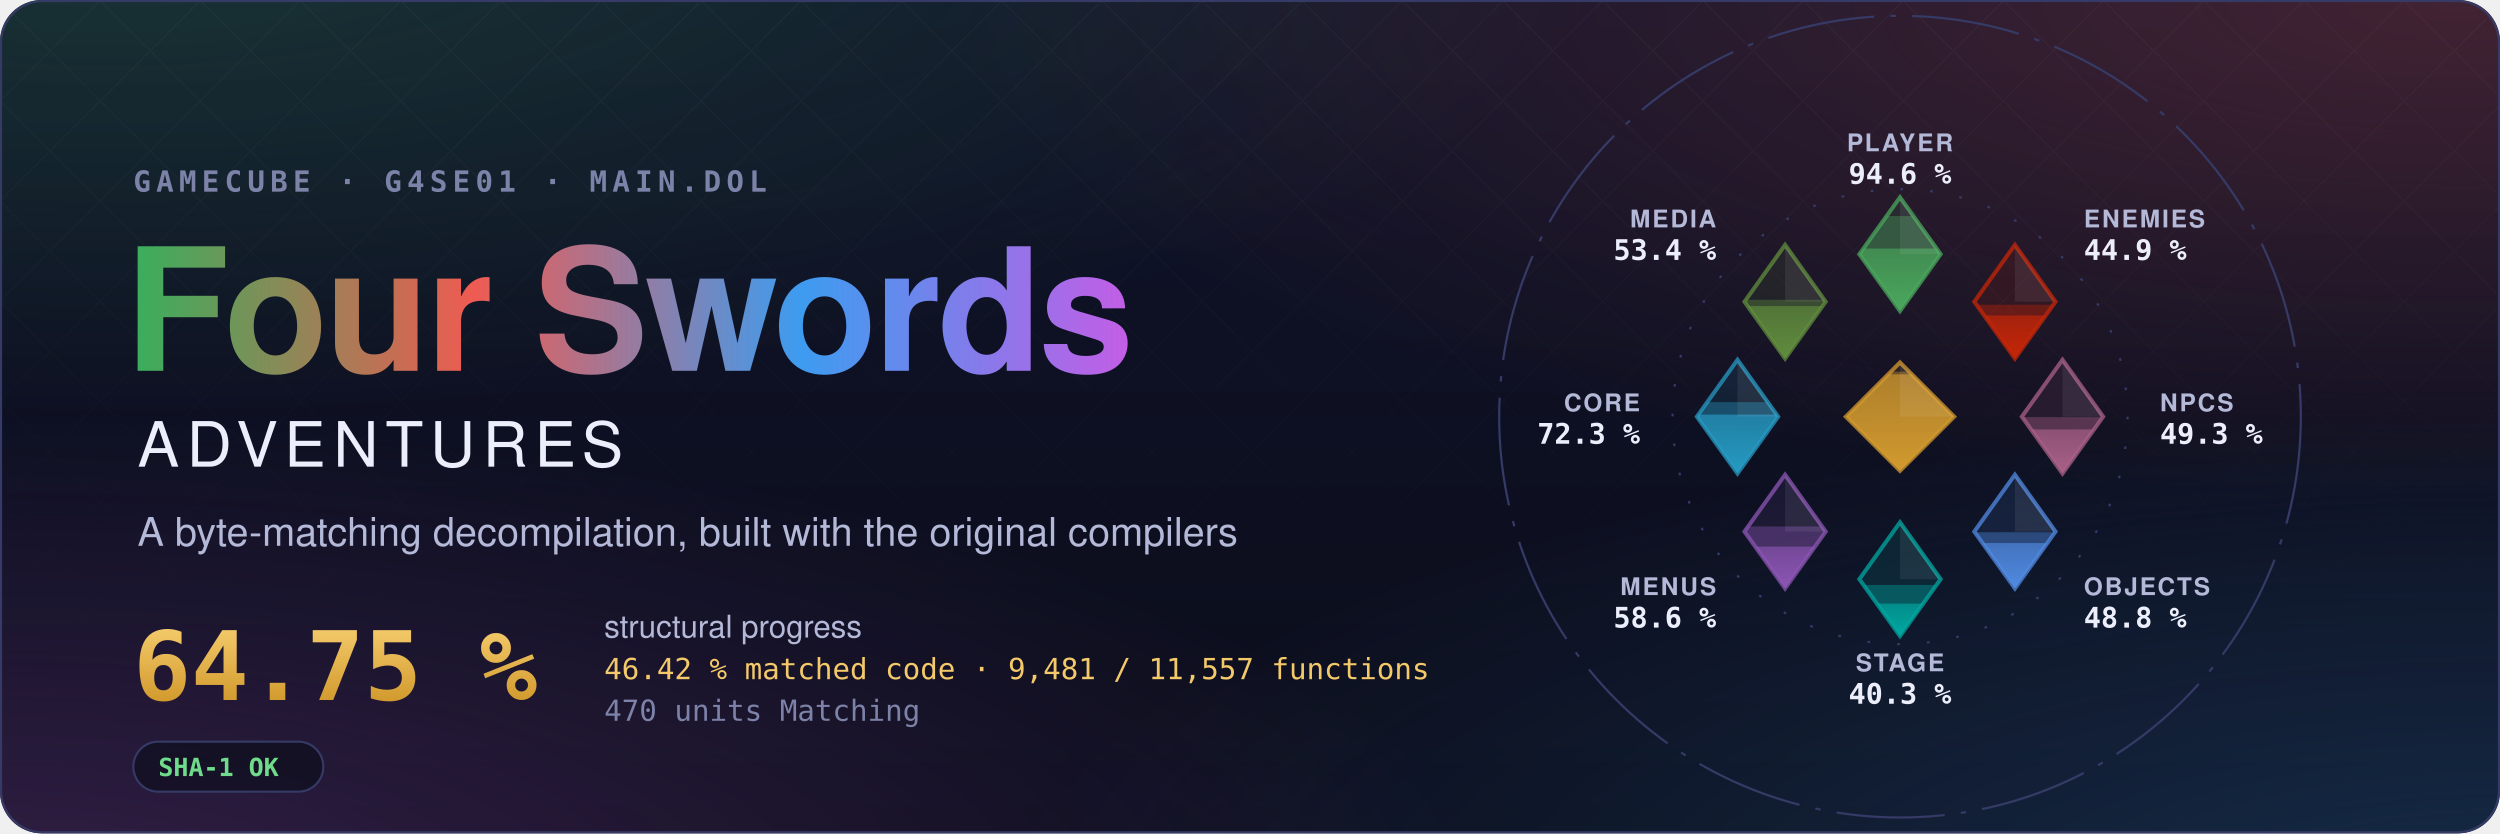
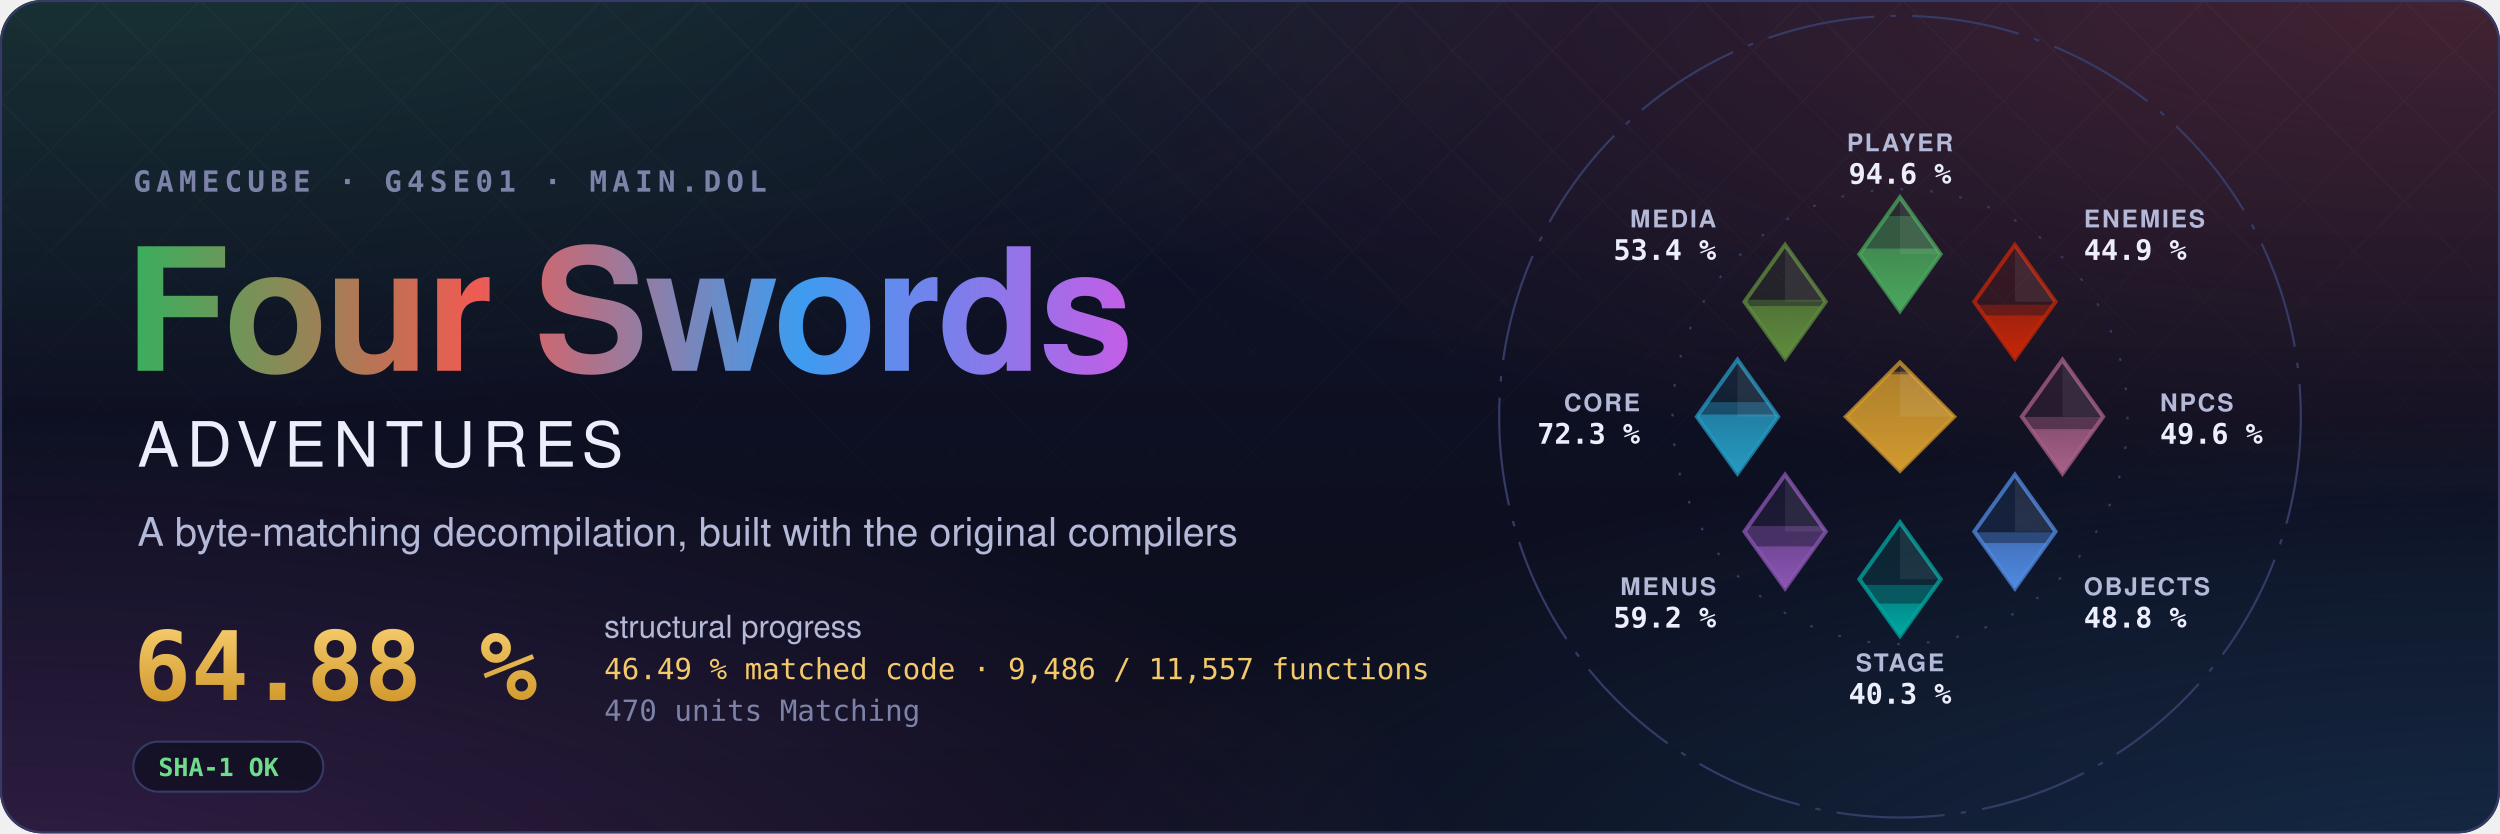
- <svg xmlns="http://www.w3.org/2000/svg" width="1200" height="400" viewBox="0 0 1200 400" role="img" aria-label="Four Swords Adventures decompilation: 64.75 % structural progress, 46.42 % matched code, 9,481 of 11,557 functions">
+ <svg xmlns="http://www.w3.org/2000/svg" width="1200" height="400" viewBox="0 0 1200 400" role="img" aria-label="Four Swords Adventures decompilation: 64.88 % structural progress, 46.49 % matched code, 9,486 of 11,557 functions">
  <style>text { font-family: -apple-system, BlinkMacSystemFont, 'Segoe UI', Helvetica, Arial, sans-serif; } .mono { font-family: ui-monospace, SFMono-Regular, 'SF Mono', Menlo, Consolas, monospace; } .spin { transform-box: fill-box; transform-origin: center; animation: spin 90s linear infinite; } @keyframes spin { to { transform: rotate(360deg); } } .rise { transform-box: fill-box; transform-origin: 50% 100%; animation: rise 1.6s cubic-bezier(.2,.8,.2,1) both; } @keyframes rise { from { transform: scaleY(0); } } @media (prefers-reduced-motion: reduce) { * { animation: none !important; } }</style>
  <defs>
    <radialGradient id="glow0" cx="0.05" cy="-0.1" r="0.6">
      <stop offset="0" stop-color="#3aae5c" stop-opacity="0.22" />
      <stop offset="1" stop-color="#3aae5c" stop-opacity="0" />
    </radialGradient>
    <radialGradient id="glow1" cx="0.98" cy="0.0" r="0.6">
      <stop offset="0" stop-color="#ef5b52" stop-opacity="0.22" />
      <stop offset="1" stop-color="#ef5b52" stop-opacity="0" />
    </radialGradient>
    <radialGradient id="glow2" cx="1.0" cy="1.1" r="0.6">
      <stop offset="0" stop-color="#3d9cf0" stop-opacity="0.22" />
      <stop offset="1" stop-color="#3d9cf0" stop-opacity="0" />
    </radialGradient>
    <radialGradient id="glow3" cx="0.0" cy="1.1" r="0.6">
      <stop offset="0" stop-color="#c35ee6" stop-opacity="0.22" />
      <stop offset="1" stop-color="#c35ee6" stop-opacity="0" />
    </radialGradient>
    <linearGradient id="sky" x1="0" y1="0" x2="0" y2="1">
      <stop offset="0" stop-color="#10132a" />
      <stop offset="1" stop-color="#0b0d1a" />
    </linearGradient>
    <linearGradient id="four" x1="0" y1="0" x2="1" y2="0">
      <stop offset="0" stop-color="#3aae5c" />
      <stop offset="0.34" stop-color="#ef5b52" />
      <stop offset="0.67" stop-color="#3d9cf0" />
      <stop offset="1" stop-color="#c35ee6" />
    </linearGradient>
    <linearGradient id="goldtext" x1="0" y1="0" x2="0" y2="1">
      <stop offset="0" stop-color="#f3c969" />
      <stop offset="1" stop-color="#d29a2e" />
    </linearGradient>
    <pattern id="lattice" width="34" height="34" patternUnits="userSpaceOnUse" patternTransform="rotate(45)">
      <path d="M0 0H34M0 0V34" stroke="#fff" stroke-opacity="0.035" />
    </pattern>
    <linearGradient id="fade" x1="0" y1="0" x2="0" y2="1">
      <stop offset="0" stop-color="#fff" />
      <stop offset="0.8" stop-color="#fff" stop-opacity="0" />
    </linearGradient>
    <mask id="fadeMask">
      <rect width="1200" height="400" fill="url(#fade)" />
    </mask>
    <clipPath id="card">
      <rect width="1200" height="400" rx="20" />
    </clipPath>
  </defs>
  <g clip-path="url(#card)">
    <rect width="1200" height="400" fill="url(#sky)" />
    <rect width="1200" height="400" fill="url(#glow0)" />
    <rect width="1200" height="400" fill="url(#glow1)" />
    <rect width="1200" height="400" fill="url(#glow2)" />
    <rect width="1200" height="400" fill="url(#glow3)" />
    <rect width="1200" height="400" fill="url(#lattice)" mask="url(#fadeMask)" />
  </g>
  <rect x="0.5" y="0.5" width="1199" height="399" rx="20" fill="none" stroke="#353b66" />
  <text x="64" y="92" class="mono" font-size="14" font-weight="600" letter-spacing="0.18em" fill="#7c82a8">GAMECUBE · G4SE01 · MAIN.DOL</text>
  <text x="60" y="178" font-size="82" font-weight="700" letter-spacing="-1.5" fill="url(#four)">Four Swords</text>
  <text x="66" y="224" font-size="30" font-weight="500" letter-spacing="0.12em" fill="#eceefb">ADVENTURES</text>
  <text x="66" y="262" font-size="19" fill="#b4b9d8">A byte-matching decompilation, built with the original compilers</text>
-   <text x="64" y="336" class="mono" font-size="46" font-weight="700" fill="url(#goldtext)">64.75 %</text>
+   <text x="64" y="336" class="mono" font-size="46" font-weight="700" fill="url(#goldtext)">64.88 %</text>
  <text x="290" y="306" font-size="15" fill="#b4b9d8">structural progress</text>
-   <text x="290" y="326" class="mono" font-size="14" fill="#f3c969">46.42 % matched code · 9,481 / 11,557 functions</text>
+   <text x="290" y="326" class="mono" font-size="14" fill="#f3c969">46.49 % matched code · 9,486 / 11,557 functions</text>
  <text x="290" y="346" class="mono" font-size="14" fill="#7c82a8">470 units Matching</text>
  <g transform="translate(64 356)">
    <rect width="91.2" height="24" rx="12" fill="#0b0d1a" fill-opacity="0.6" stroke="#353b66" />
    <text x="12" y="16.5" class="mono" font-size="12" font-weight="600" fill="#6fdc8c">SHA-1 OK</text>
  </g>
  <defs>
    <clipPath id="ec-player">
      <path d="M0 -81L15 -60L0 -39L-15 -60Z" />
    </clipPath>
    <linearGradient id="eg-player" x1="0" y1="1" x2="0" y2="0">
      <stop offset="0" stop-color="#4aa75c" />
      <stop offset="1" stop-color="#4aa75c" stop-opacity="0.65" />
    </linearGradient>
    <clipPath id="ec-enemies">
      <path d="M42.43 -63.43L57.43 -42.43L42.43 -21.43L27.43 -42.43Z" />
    </clipPath>
    <linearGradient id="eg-enemies" x1="0" y1="1" x2="0" y2="0">
      <stop offset="0" stop-color="#c52607" />
      <stop offset="1" stop-color="#c52607" stop-opacity="0.65" />
    </linearGradient>
    <clipPath id="ec-npcs">
      <path d="M60 -21L75 0L60 21L45 0Z" />
    </clipPath>
    <linearGradient id="eg-npcs" x1="0" y1="1" x2="0" y2="0">
      <stop offset="0" stop-color="#a96087" />
      <stop offset="1" stop-color="#a96087" stop-opacity="0.65" />
    </linearGradient>
    <clipPath id="ec-objects">
      <path d="M42.43 21.43L57.43 42.43L42.43 63.43L27.43 42.43Z" />
    </clipPath>
    <linearGradient id="eg-objects" x1="0" y1="1" x2="0" y2="0">
      <stop offset="0" stop-color="#508ae1" />
      <stop offset="1" stop-color="#508ae1" stop-opacity="0.65" />
    </linearGradient>
    <clipPath id="ec-stage">
      <path d="M0 39L15 60L0 81L-15 60Z" />
    </clipPath>
    <linearGradient id="eg-stage" x1="0" y1="1" x2="0" y2="0">
      <stop offset="0" stop-color="#00a8a1" />
      <stop offset="1" stop-color="#00a8a1" stop-opacity="0.65" />
    </linearGradient>
    <clipPath id="ec-menus">
      <path d="M-42.43 21.43L-27.43 42.43L-42.43 63.43L-57.43 42.43Z" />
    </clipPath>
    <linearGradient id="eg-menus" x1="0" y1="1" x2="0" y2="0">
      <stop offset="0" stop-color="#8c55b4" />
      <stop offset="1" stop-color="#8c55b4" stop-opacity="0.65" />
    </linearGradient>
    <clipPath id="ec-core">
      <path d="M-60 -21L-45 0L-60 21L-75 0Z" />
    </clipPath>
    <linearGradient id="eg-core" x1="0" y1="1" x2="0" y2="0">
      <stop offset="0" stop-color="#269ac2" />
      <stop offset="1" stop-color="#269ac2" stop-opacity="0.65" />
    </linearGradient>
    <clipPath id="ec-media">
      <path d="M-42.43 -63.43L-27.43 -42.43L-42.43 -21.43L-57.43 -42.43Z" />
    </clipPath>
    <linearGradient id="eg-media" x1="0" y1="1" x2="0" y2="0">
      <stop offset="0" stop-color="#608c3d" />
      <stop offset="1" stop-color="#608c3d" stop-opacity="0.65" />
    </linearGradient>
    <clipPath id="ec-libs">
      <path d="M0 -20L20 0L0 20L-20 0Z" />
    </clipPath>
    <linearGradient id="eg-libs" x1="0" y1="1" x2="0" y2="0">
      <stop offset="0" stop-color="#d29a2e" />
      <stop offset="1" stop-color="#d29a2e" stop-opacity="0.65" />
    </linearGradient>
  </defs>
  <g transform="translate(912 200) scale(1.3)">
    <circle class="spin" r="148" fill="none" stroke="#353b66" stroke-width="0.8" stroke-dasharray="40 6 2 6" />
    <circle r="84" fill="none" stroke="#353b66" stroke-width="0.8" stroke-dasharray="1 10" />
    <path d="M0 -81L15 -60L0 -39L-15 -60Z" fill="#4aa75c" fill-opacity="0.12" stroke="#4aa75c" stroke-opacity="0.75" stroke-width="1.5" />
    <g clip-path="url(#ec-player)">
      <rect class="rise" style="animation-delay:0.20s" x="-15.0" y="-74.08" width="30" height="35.08" fill="#4aa75c" fill-opacity="0.38" />
    </g>
    <g clip-path="url(#ec-player)">
      <rect class="rise" style="animation-delay:0.20s" x="-15.0" y="-62.09" width="30" height="23.09" fill="url(#eg-player)" />
    </g>
    <path d="M0.0 -81.0L15.0 -60.0L0.0 -60.0Z" fill="#fff" fill-opacity="0.07" />
    <text x="0.0" y="-98.0" text-anchor="middle" font-size="9" font-weight="600" letter-spacing="0.08em" fill="#b4b9d8">PLAYER</text>
    <text x="0.0" y="-86.0" text-anchor="middle" font-size="10.5" font-weight="700" fill="#eceefb" class="mono">94.6 %</text>
    <path d="M42.43 -63.43L57.43 -42.43L42.43 -21.43L27.43 -42.43Z" fill="#c52607" fill-opacity="0.12" stroke="#c52607" stroke-opacity="0.75" stroke-width="1.5" />
    <g clip-path="url(#ec-enemies)">
      <rect class="rise" style="animation-delay:0.30s" x="27.43" y="-41.34" width="30" height="19.91" fill="#c52607" fill-opacity="0.38" />
    </g>
    <g clip-path="url(#ec-enemies)">
      <rect class="rise" style="animation-delay:0.30s" x="27.43" y="-37.37" width="30" height="15.94" fill="url(#eg-enemies)" />
    </g>
    <path d="M42.43 -63.43L57.43 -42.43L42.43 -42.43Z" fill="#fff" fill-opacity="0.07" />
    <text x="67.88" y="-69.88" text-anchor="start" font-size="9" font-weight="600" letter-spacing="0.08em" fill="#b4b9d8">ENEMIES</text>
    <text x="67.88" y="-57.88" text-anchor="start" font-size="10.5" font-weight="700" fill="#eceefb" class="mono">44.9 %</text>
    <path d="M60 -21L75 0L60 21L45 0Z" fill="#a96087" fill-opacity="0.12" stroke="#a96087" stroke-opacity="0.75" stroke-width="1.5" />
    <g clip-path="url(#ec-npcs)">
-       <rect class="rise" style="animation-delay:0.40s" x="45.0" y="0.16" width="30" height="20.84" fill="#a96087" fill-opacity="0.38" />
+       <rect class="rise" style="animation-delay:0.40s" x="45.0" y="0.09" width="30" height="20.91" fill="#a96087" fill-opacity="0.38" />
    </g>
    <g clip-path="url(#ec-npcs)">
-       <rect class="rise" style="animation-delay:0.40s" x="45.0" y="4.69" width="30" height="16.31" fill="url(#eg-npcs)" />
+       <rect class="rise" style="animation-delay:0.40s" x="45.0" y="4.61" width="30" height="16.39" fill="url(#eg-npcs)" />
    </g>
    <path d="M60.0 -21.0L75.0 0.0L60.0 0.0Z" fill="#fff" fill-opacity="0.07" />
    <text x="96.0" y="-2.0" text-anchor="start" font-size="9" font-weight="600" letter-spacing="0.08em" fill="#b4b9d8">NPCS</text>
-     <text x="96.0" y="10.0" text-anchor="start" font-size="10.5" font-weight="700" fill="#eceefb" class="mono">49.3 %</text>
+     <text x="96.0" y="10.0" text-anchor="start" font-size="10.5" font-weight="700" fill="#eceefb" class="mono">49.6 %</text>
    <path d="M42.43 21.43L57.43 42.43L42.43 63.43L27.43 42.43Z" fill="#508ae1" fill-opacity="0.12" stroke="#508ae1" stroke-opacity="0.75" stroke-width="1.5" />
    <g clip-path="url(#ec-objects)">
-       <rect class="rise" style="animation-delay:0.50s" x="27.43" y="42.69" width="30" height="20.74" fill="#508ae1" fill-opacity="0.38" />
+       <rect class="rise" style="animation-delay:0.50s" x="27.43" y="42.68" width="30" height="20.75" fill="#508ae1" fill-opacity="0.38" />
    </g>
    <g clip-path="url(#ec-objects)">
      <rect class="rise" style="animation-delay:0.50s" x="27.43" y="46.66" width="30" height="16.77" fill="url(#eg-objects)" />
    </g>
    <path d="M42.43 21.43L57.43 42.43L42.43 42.43Z" fill="#fff" fill-opacity="0.07" />
    <text x="67.88" y="65.88" text-anchor="start" font-size="9" font-weight="600" letter-spacing="0.08em" fill="#b4b9d8">OBJECTS</text>
    <text x="67.88" y="77.88" text-anchor="start" font-size="10.5" font-weight="700" fill="#eceefb" class="mono">48.8 %</text>
    <path d="M0 39L15 60L0 81L-15 60Z" fill="#00a8a1" fill-opacity="0.12" stroke="#00a8a1" stroke-opacity="0.75" stroke-width="1.5" />
    <g clip-path="url(#ec-stage)">
      <rect class="rise" style="animation-delay:0.60s" x="-15.0" y="62.14" width="30" height="18.86" fill="#00a8a1" fill-opacity="0.38" />
    </g>
    <g clip-path="url(#ec-stage)">
      <rect class="rise" style="animation-delay:0.60s" x="-15.0" y="69.02" width="30" height="11.98" fill="url(#eg-stage)" />
    </g>
    <path d="M0.0 39.0L15.0 60.0L0.0 60.0Z" fill="#fff" fill-opacity="0.07" />
    <text x="0.0" y="94.0" text-anchor="middle" font-size="9" font-weight="600" letter-spacing="0.08em" fill="#b4b9d8">STAGE</text>
    <text x="0.0" y="106.0" text-anchor="middle" font-size="10.5" font-weight="700" fill="#eceefb" class="mono">40.3 %</text>
    <path d="M-42.43 21.43L-27.43 42.43L-42.43 63.43L-57.43 42.43Z" fill="#8c55b4" fill-opacity="0.12" stroke="#8c55b4" stroke-opacity="0.75" stroke-width="1.5" />
    <g clip-path="url(#ec-menus)">
-       <rect class="rise" style="animation-delay:0.70s" x="-57.43" y="40.55" width="30" height="22.88" fill="#8c55b4" fill-opacity="0.38" />
+       <rect class="rise" style="animation-delay:0.70s" x="-57.43" y="40.40" width="30" height="23.03" fill="#8c55b4" fill-opacity="0.38" />
    </g>
    <g clip-path="url(#ec-menus)">
-       <rect class="rise" style="animation-delay:0.70s" x="-57.43" y="47.98" width="30" height="15.45" fill="url(#eg-menus)" />
+       <rect class="rise" style="animation-delay:0.70s" x="-57.43" y="47.90" width="30" height="15.53" fill="url(#eg-menus)" />
    </g>
    <path d="M-42.43 21.43L-27.43 42.43L-42.43 42.43Z" fill="#fff" fill-opacity="0.07" />
    <text x="-67.88" y="65.88" text-anchor="end" font-size="9" font-weight="600" letter-spacing="0.08em" fill="#b4b9d8">MENUS</text>
-     <text x="-67.88" y="77.88" text-anchor="end" font-size="10.5" font-weight="700" fill="#eceefb" class="mono">58.6 %</text>
+     <text x="-67.88" y="77.88" text-anchor="end" font-size="10.5" font-weight="700" fill="#eceefb" class="mono">59.2 %</text>
    <path d="M-60 -21L-45 0L-60 21L-75 0Z" fill="#269ac2" fill-opacity="0.12" stroke="#269ac2" stroke-opacity="0.75" stroke-width="1.5" />
    <g clip-path="url(#ec-core)">
      <rect class="rise" style="animation-delay:0.80s" x="-75.0" y="-5.37" width="30" height="26.37" fill="#269ac2" fill-opacity="0.38" />
    </g>
    <g clip-path="url(#ec-core)">
      <rect class="rise" style="animation-delay:0.80s" x="-75.0" y="-0.79" width="30" height="21.79" fill="url(#eg-core)" />
    </g>
    <path d="M-60.0 -21.0L-45.0 0.0L-60.0 0.0Z" fill="#fff" fill-opacity="0.07" />
    <text x="-96.0" y="-2.0" text-anchor="end" font-size="9" font-weight="600" letter-spacing="0.08em" fill="#b4b9d8">CORE</text>
    <text x="-96.0" y="10.0" text-anchor="end" font-size="10.5" font-weight="700" fill="#eceefb" class="mono">72.3 %</text>
    <path d="M-42.43 -63.43L-27.43 -42.43L-42.43 -21.43L-57.43 -42.43Z" fill="#608c3d" fill-opacity="0.12" stroke="#608c3d" stroke-opacity="0.75" stroke-width="1.5" />
    <g clip-path="url(#ec-media)">
      <rect class="rise" style="animation-delay:0.90s" x="-57.43" y="-43.16" width="30" height="21.73" fill="#608c3d" fill-opacity="0.38" />
    </g>
    <g clip-path="url(#ec-media)">
      <rect class="rise" style="animation-delay:0.90s" x="-57.43" y="-40.83" width="30" height="19.40" fill="url(#eg-media)" />
    </g>
    <path d="M-42.43 -63.43L-27.43 -42.43L-42.43 -42.43Z" fill="#fff" fill-opacity="0.07" />
    <text x="-67.88" y="-69.88" text-anchor="end" font-size="9" font-weight="600" letter-spacing="0.08em" fill="#b4b9d8">MEDIA</text>
    <text x="-67.88" y="-57.88" text-anchor="end" font-size="10.5" font-weight="700" fill="#eceefb" class="mono">53.4 %</text>
    <path d="M0 -20L20 0L0 20L-20 0Z" fill="#d29a2e" fill-opacity="0.12" stroke="#d29a2e" stroke-opacity="0.75" stroke-width="1.5" />
    <g clip-path="url(#ec-libs)">
      <rect class="rise" style="animation-delay:1.00s" x="-20" y="-16.62" width="40" height="36.62" fill="#d29a2e" fill-opacity="0.38" />
    </g>
    <g clip-path="url(#ec-libs)">
      <rect class="rise" style="animation-delay:1.00s" x="-20" y="-15.65" width="40" height="35.65" fill="url(#eg-libs)" />
    </g>
    <path d="M0 -20L20 0L0 0Z" fill="#fff" fill-opacity="0.07" />
  </g>
</svg>
